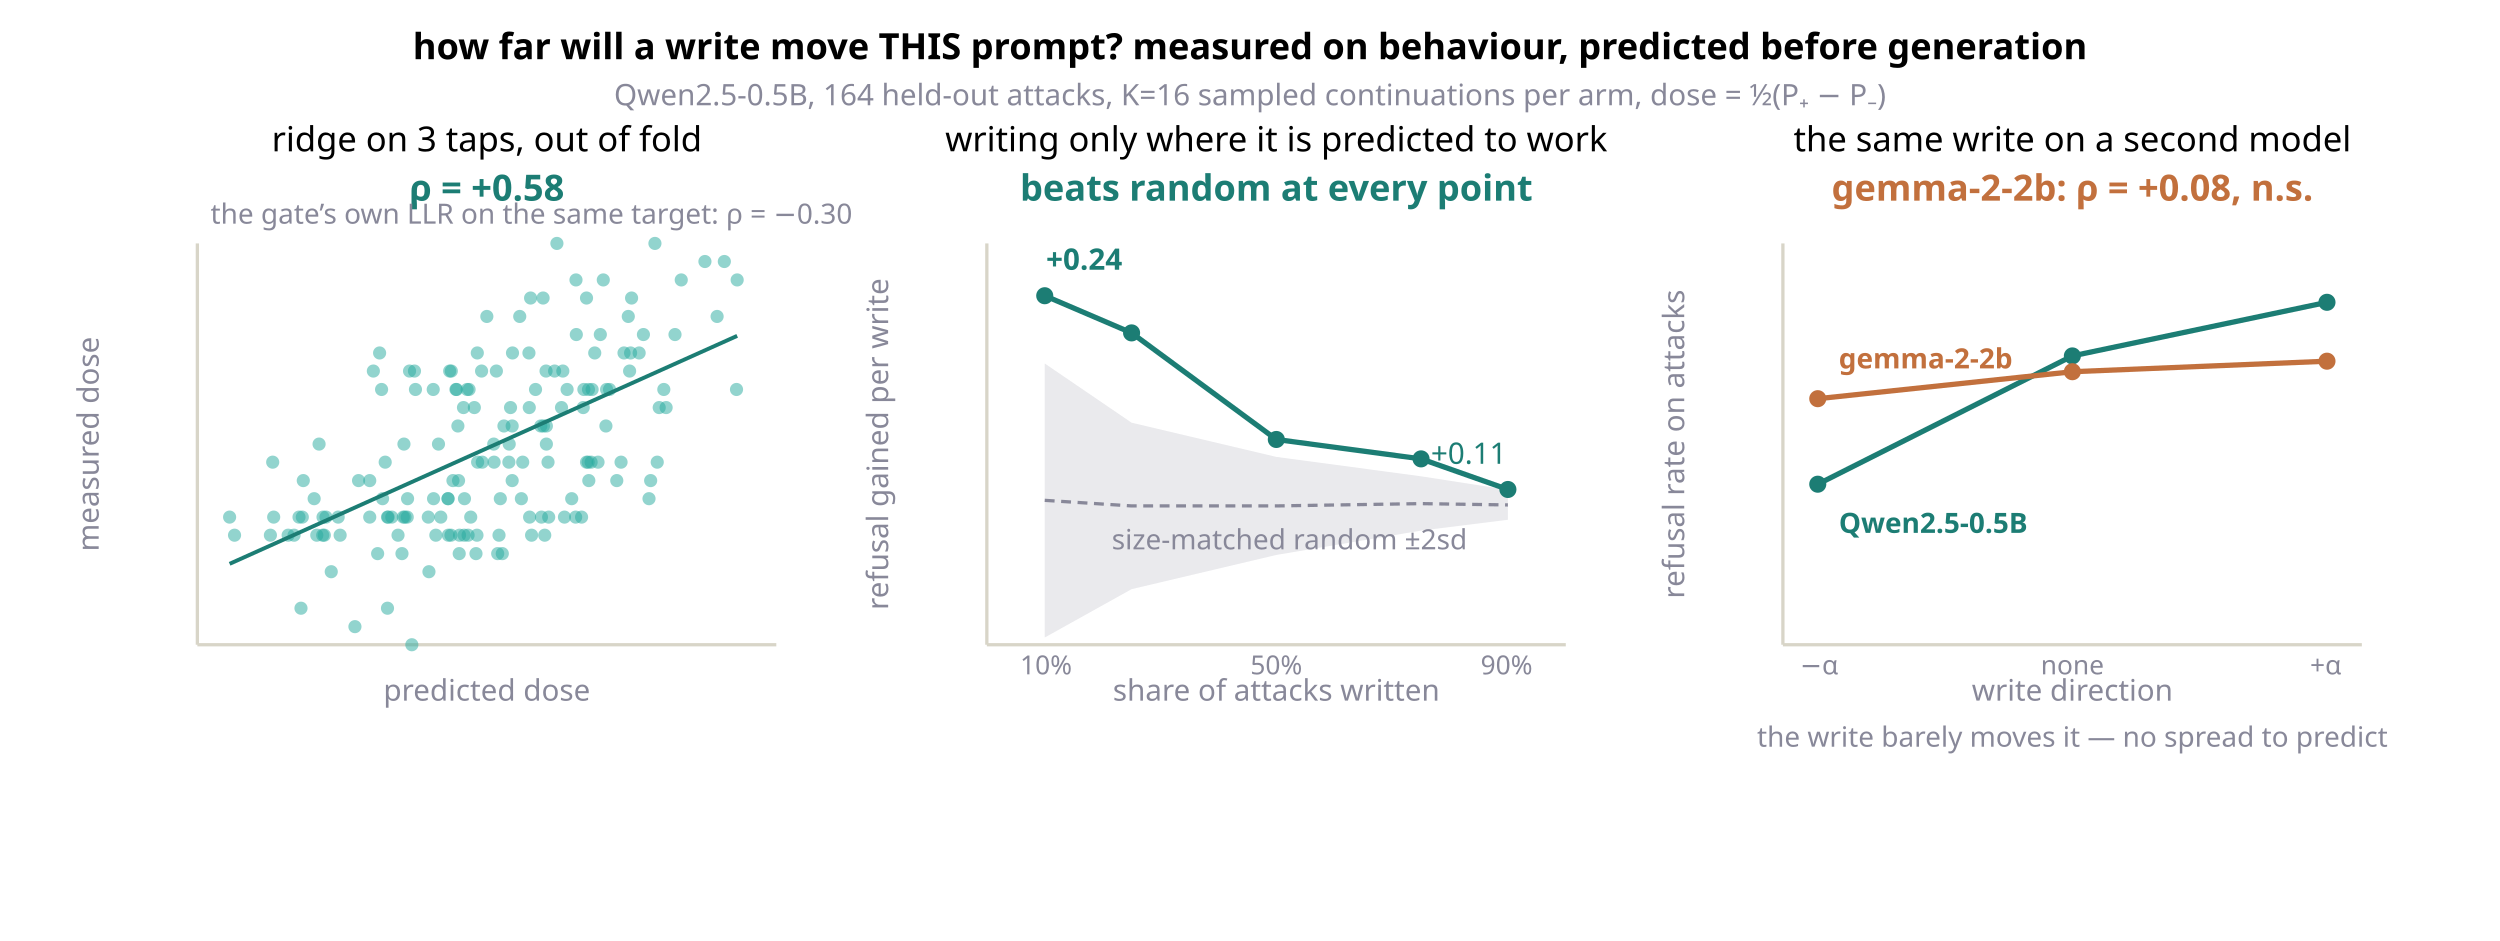
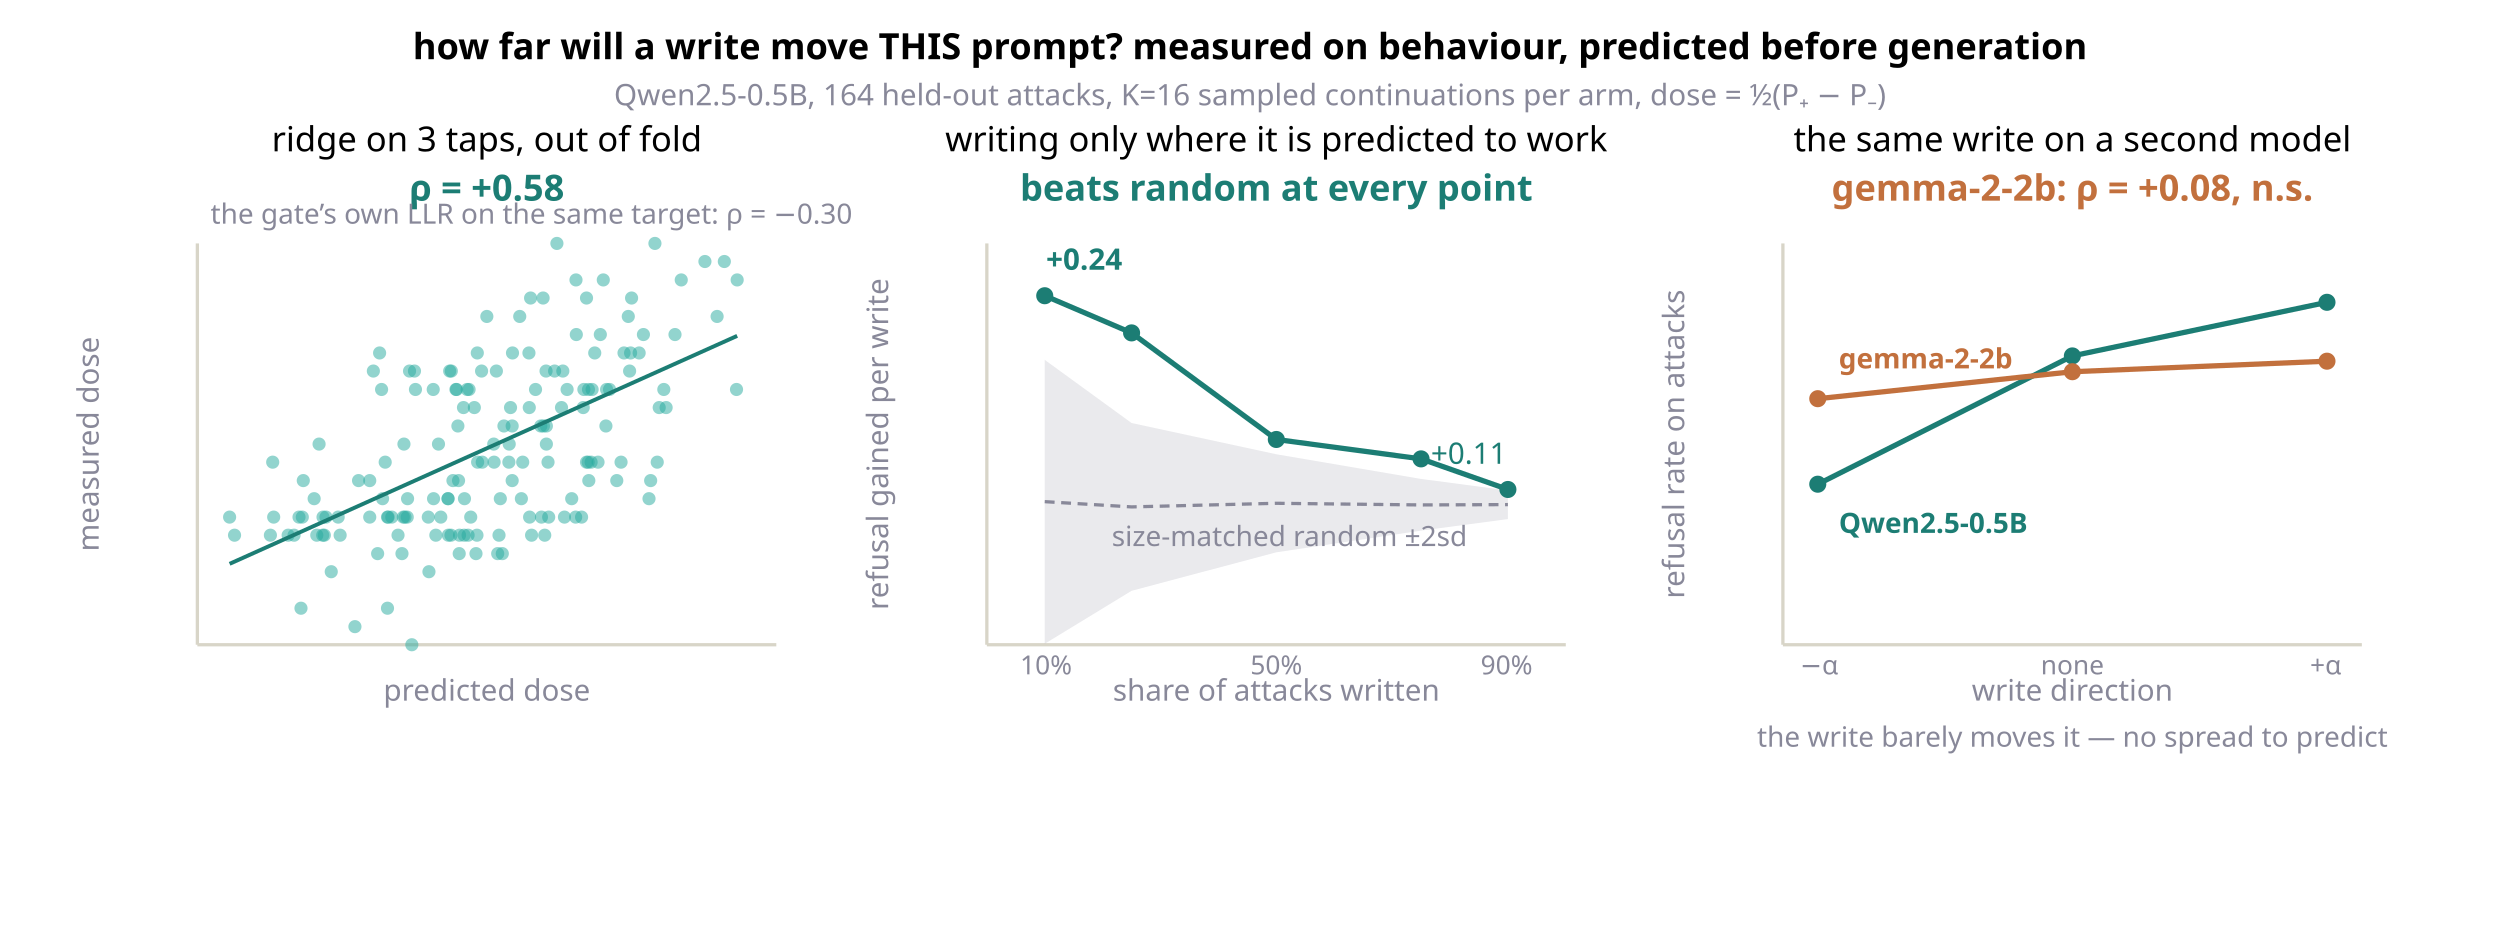
<svg xmlns="http://www.w3.org/2000/svg" viewBox="0 0 760 286" role="img" aria-label="Per-prompt behavioural steering dose: predicted vs measured, gate selection, and the second model" font-family="ui-sans-serif,system-ui,sans-serif">
  <text x="380" y="18" text-anchor="middle" font-size="11" font-weight="600" fill="currentColor">how far will a write move THIS prompt? measured on behaviour, predicted before generation</text>
  <text x="380" y="32" text-anchor="middle" font-size="9" fill="#889">Qwen2.5-0.5B, 164 held-out attacks, K=16 sampled continuations per arm, dose = ½(P₊ − P₋)</text>
  <text x="148" y="46" text-anchor="middle" font-size="10.5" fill="currentColor">ridge on 3 taps, out of fold</text>
  <text x="148" y="61" text-anchor="middle" font-size="11" font-weight="600" fill="#1c7d74">ρ = +0.58</text>
  <line x1="60" y1="196" x2="236" y2="196" stroke="#d8d5c8" />
  <line x1="60" y1="196" x2="60" y2="74" stroke="#d8d5c8" />
  <text x="148" y="213" text-anchor="middle" font-size="9" fill="#889">predicted dose</text>
  <text x="30" y="135" text-anchor="middle" font-size="9" fill="#889" transform="rotate(-90 30 135)">measured dose</text>
  <circle cx="136.7" cy="112.8" r="2" fill="#26A99D" opacity="0.5" />
  <circle cx="176.8" cy="157.2" r="2" fill="#26A99D" opacity="0.5" />
  <circle cx="102.8" cy="157.2" r="2" fill="#26A99D" opacity="0.5" />
  <circle cx="188.8" cy="140.5" r="2" fill="#26A99D" opacity="0.5" />
  <circle cx="118.0" cy="157.2" r="2" fill="#26A99D" opacity="0.5" />
  <circle cx="136.2" cy="151.6" r="2" fill="#26A99D" opacity="0.5" />
  <circle cx="179.7" cy="140.5" r="2" fill="#26A99D" opacity="0.5" />
  <circle cx="123.1" cy="157.2" r="2" fill="#26A99D" opacity="0.5" />
  <circle cx="165.1" cy="90.6" r="2" fill="#26A99D" opacity="0.5" />
  <circle cx="160.8" cy="107.3" r="2" fill="#26A99D" opacity="0.5" />
  <circle cx="150.9" cy="112.8" r="2" fill="#26A99D" opacity="0.5" />
  <circle cx="146.4" cy="112.8" r="2" fill="#26A99D" opacity="0.5" />
  <circle cx="142.3" cy="162.7" r="2" fill="#26A99D" opacity="0.5" />
  <circle cx="146.6" cy="140.5" r="2" fill="#26A99D" opacity="0.5" />
  <circle cx="113.5" cy="112.8" r="2" fill="#26A99D" opacity="0.5" />
  <circle cx="180.0" cy="118.4" r="2" fill="#26A99D" opacity="0.5" />
  <circle cx="123.8" cy="157.2" r="2" fill="#26A99D" opacity="0.5" />
  <circle cx="223.9" cy="118.4" r="2" fill="#26A99D" opacity="0.5" />
  <circle cx="151.3" cy="168.3" r="2" fill="#26A99D" opacity="0.5" />
  <circle cx="92.2" cy="146.1" r="2" fill="#26A99D" opacity="0.5" />
  <circle cx="155.8" cy="107.3" r="2" fill="#26A99D" opacity="0.5" />
  <circle cx="115.4" cy="107.3" r="2" fill="#26A99D" opacity="0.5" />
  <circle cx="69.8" cy="157.2" r="2" fill="#26A99D" opacity="0.5" />
  <circle cx="179.0" cy="146.1" r="2" fill="#26A99D" opacity="0.5" />
  <circle cx="136.2" cy="151.6" r="2" fill="#26A99D" opacity="0.5" />
  <circle cx="122.6" cy="157.2" r="2" fill="#26A99D" opacity="0.5" />
  <circle cx="114.8" cy="168.3" r="2" fill="#26A99D" opacity="0.5" />
  <circle cx="144.2" cy="123.9" r="2" fill="#26A99D" opacity="0.5" />
  <circle cx="139.6" cy="168.3" r="2" fill="#26A99D" opacity="0.5" />
  <circle cx="158.5" cy="151.6" r="2" fill="#26A99D" opacity="0.5" />
  <circle cx="187.5" cy="146.1" r="2" fill="#26A99D" opacity="0.5" />
  <circle cx="137.1" cy="162.7" r="2" fill="#26A99D" opacity="0.5" />
  <circle cx="200.4" cy="123.9" r="2" fill="#26A99D" opacity="0.5" />
  <circle cx="191.7" cy="107.3" r="2" fill="#26A99D" opacity="0.5" />
  <circle cx="170.7" cy="123.9" r="2" fill="#26A99D" opacity="0.5" />
  <circle cx="189.7" cy="107.3" r="2" fill="#26A99D" opacity="0.5" />
  <circle cx="142.6" cy="118.4" r="2" fill="#26A99D" opacity="0.5" />
  <circle cx="151.7" cy="162.7" r="2" fill="#26A99D" opacity="0.5" />
  <circle cx="125.2" cy="196.0" r="2" fill="#26A99D" opacity="0.5" />
  <circle cx="178.3" cy="140.5" r="2" fill="#26A99D" opacity="0.5" />
  <circle cx="99.1" cy="157.2" r="2" fill="#26A99D" opacity="0.5" />
  <circle cx="112.4" cy="146.1" r="2" fill="#26A99D" opacity="0.5" />
  <circle cx="136.3" cy="162.7" r="2" fill="#26A99D" opacity="0.5" />
  <circle cx="87.6" cy="162.7" r="2" fill="#26A99D" opacity="0.5" />
  <circle cx="195.6" cy="101.7" r="2" fill="#26A99D" opacity="0.5" />
  <circle cx="154.8" cy="135.0" r="2" fill="#26A99D" opacity="0.5" />
  <circle cx="117.8" cy="184.9" r="2" fill="#26A99D" opacity="0.5" />
  <circle cx="107.9" cy="190.5" r="2" fill="#26A99D" opacity="0.5" />
  <circle cx="145.2" cy="140.5" r="2" fill="#26A99D" opacity="0.5" />
  <circle cx="139.2" cy="129.5" r="2" fill="#26A99D" opacity="0.5" />
  <circle cx="91.5" cy="184.9" r="2" fill="#26A99D" opacity="0.5" />
  <circle cx="100.7" cy="173.8" r="2" fill="#26A99D" opacity="0.5" />
  <circle cx="95.5" cy="151.6" r="2" fill="#26A99D" opacity="0.5" />
  <circle cx="126.3" cy="118.4" r="2" fill="#26A99D" opacity="0.5" />
  <circle cx="130.4" cy="173.8" r="2" fill="#26A99D" opacity="0.5" />
  <circle cx="98.1" cy="162.7" r="2" fill="#26A99D" opacity="0.5" />
  <circle cx="152.1" cy="151.6" r="2" fill="#26A99D" opacity="0.5" />
  <circle cx="142.0" cy="118.4" r="2" fill="#26A99D" opacity="0.5" />
  <circle cx="133.3" cy="135.0" r="2" fill="#26A99D" opacity="0.5" />
  <circle cx="116.3" cy="151.6" r="2" fill="#26A99D" opacity="0.5" />
  <circle cx="184.2" cy="129.5" r="2" fill="#26A99D" opacity="0.5" />
  <circle cx="166.8" cy="157.2" r="2" fill="#26A99D" opacity="0.5" />
  <circle cx="178.9" cy="118.4" r="2" fill="#26A99D" opacity="0.5" />
  <circle cx="177.5" cy="118.4" r="2" fill="#26A99D" opacity="0.5" />
  <circle cx="131.7" cy="118.4" r="2" fill="#26A99D" opacity="0.5" />
  <circle cx="166.0" cy="112.8" r="2" fill="#26A99D" opacity="0.5" />
  <circle cx="162.8" cy="118.4" r="2" fill="#26A99D" opacity="0.5" />
  <circle cx="96.3" cy="162.7" r="2" fill="#26A99D" opacity="0.5" />
  <circle cx="205.2" cy="101.7" r="2" fill="#26A99D" opacity="0.5" />
  <circle cx="185.3" cy="118.4" r="2" fill="#26A99D" opacity="0.5" />
  <circle cx="152.7" cy="168.3" r="2" fill="#26A99D" opacity="0.5" />
  <circle cx="126.0" cy="112.8" r="2" fill="#26A99D" opacity="0.5" />
  <circle cx="178.3" cy="90.6" r="2" fill="#26A99D" opacity="0.5" />
  <circle cx="155.2" cy="123.9" r="2" fill="#26A99D" opacity="0.5" />
  <circle cx="145.0" cy="162.7" r="2" fill="#26A99D" opacity="0.5" />
  <circle cx="178.8" cy="140.5" r="2" fill="#26A99D" opacity="0.5" />
  <circle cx="153.2" cy="129.5" r="2" fill="#26A99D" opacity="0.5" />
  <circle cx="177.3" cy="123.9" r="2" fill="#26A99D" opacity="0.5" />
  <circle cx="168.6" cy="112.8" r="2" fill="#26A99D" opacity="0.5" />
  <circle cx="103.4" cy="162.7" r="2" fill="#26A99D" opacity="0.5" />
  <circle cx="184.4" cy="118.4" r="2" fill="#26A99D" opacity="0.5" />
  <circle cx="166.6" cy="140.5" r="2" fill="#26A99D" opacity="0.5" />
  <circle cx="166.1" cy="129.5" r="2" fill="#26A99D" opacity="0.5" />
  <circle cx="97.0" cy="135.0" r="2" fill="#26A99D" opacity="0.5" />
  <circle cx="181.8" cy="140.5" r="2" fill="#26A99D" opacity="0.5" />
  <circle cx="154.7" cy="140.5" r="2" fill="#26A99D" opacity="0.5" />
  <circle cx="130.2" cy="157.2" r="2" fill="#26A99D" opacity="0.5" />
  <circle cx="201.8" cy="118.4" r="2" fill="#26A99D" opacity="0.5" />
  <circle cx="160.9" cy="123.9" r="2" fill="#26A99D" opacity="0.5" />
  <circle cx="173.8" cy="151.6" r="2" fill="#26A99D" opacity="0.5" />
  <circle cx="148.0" cy="96.2" r="2" fill="#26A99D" opacity="0.5" />
  <circle cx="82.2" cy="162.7" r="2" fill="#26A99D" opacity="0.5" />
  <circle cx="137.2" cy="112.8" r="2" fill="#26A99D" opacity="0.5" />
  <circle cx="183.4" cy="85.1" r="2" fill="#26A99D" opacity="0.5" />
  <circle cx="175.2" cy="101.7" r="2" fill="#26A99D" opacity="0.5" />
  <circle cx="143.1" cy="157.2" r="2" fill="#26A99D" opacity="0.5" />
  <circle cx="141.1" cy="162.7" r="2" fill="#26A99D" opacity="0.5" />
  <circle cx="197.8" cy="146.1" r="2" fill="#26A99D" opacity="0.5" />
  <circle cx="138.6" cy="118.4" r="2" fill="#26A99D" opacity="0.5" />
  <circle cx="158.0" cy="96.2" r="2" fill="#26A99D" opacity="0.5" />
  <circle cx="165.6" cy="162.7" r="2" fill="#26A99D" opacity="0.5" />
  <circle cx="150.1" cy="135.0" r="2" fill="#26A99D" opacity="0.5" />
  <circle cx="218.0" cy="96.2" r="2" fill="#26A99D" opacity="0.5" />
  <circle cx="98.2" cy="157.2" r="2" fill="#26A99D" opacity="0.5" />
  <circle cx="197.3" cy="151.6" r="2" fill="#26A99D" opacity="0.5" />
  <circle cx="224.1" cy="85.1" r="2" fill="#26A99D" opacity="0.5" />
  <circle cx="171.1" cy="112.8" r="2" fill="#26A99D" opacity="0.5" />
  <circle cx="172.4" cy="118.4" r="2" fill="#26A99D" opacity="0.5" />
  <circle cx="191.0" cy="96.2" r="2" fill="#26A99D" opacity="0.5" />
  <circle cx="137.7" cy="146.1" r="2" fill="#26A99D" opacity="0.5" />
  <circle cx="124.5" cy="112.8" r="2" fill="#26A99D" opacity="0.5" />
  <circle cx="144.7" cy="168.3" r="2" fill="#26A99D" opacity="0.5" />
  <circle cx="117.8" cy="157.2" r="2" fill="#26A99D" opacity="0.5" />
  <circle cx="116.0" cy="118.4" r="2" fill="#26A99D" opacity="0.5" />
  <circle cx="214.3" cy="79.5" r="2" fill="#26A99D" opacity="0.5" />
  <circle cx="98.6" cy="162.7" r="2" fill="#26A99D" opacity="0.5" />
  <circle cx="207.1" cy="85.1" r="2" fill="#26A99D" opacity="0.5" />
  <circle cx="121.0" cy="162.7" r="2" fill="#26A99D" opacity="0.5" />
  <circle cx="109.0" cy="146.1" r="2" fill="#26A99D" opacity="0.5" />
  <circle cx="122.8" cy="135.0" r="2" fill="#26A99D" opacity="0.5" />
  <circle cx="180.8" cy="107.3" r="2" fill="#26A99D" opacity="0.5" />
  <circle cx="90.9" cy="157.2" r="2" fill="#26A99D" opacity="0.5" />
  <circle cx="171.6" cy="157.2" r="2" fill="#26A99D" opacity="0.5" />
  <circle cx="140.9" cy="123.9" r="2" fill="#26A99D" opacity="0.5" />
  <circle cx="122.2" cy="168.3" r="2" fill="#26A99D" opacity="0.5" />
  <circle cx="119.1" cy="157.2" r="2" fill="#26A99D" opacity="0.5" />
  <circle cx="112.4" cy="157.2" r="2" fill="#26A99D" opacity="0.5" />
  <circle cx="155.7" cy="129.5" r="2" fill="#26A99D" opacity="0.5" />
  <circle cx="164.4" cy="129.5" r="2" fill="#26A99D" opacity="0.5" />
  <circle cx="82.9" cy="140.5" r="2" fill="#26A99D" opacity="0.5" />
  <circle cx="91.9" cy="157.2" r="2" fill="#26A99D" opacity="0.5" />
  <circle cx="131.8" cy="151.6" r="2" fill="#26A99D" opacity="0.5" />
  <circle cx="89.4" cy="162.7" r="2" fill="#26A99D" opacity="0.5" />
  <circle cx="71.3" cy="162.7" r="2" fill="#26A99D" opacity="0.5" />
  <circle cx="166.1" cy="135.0" r="2" fill="#26A99D" opacity="0.5" />
  <circle cx="220.2" cy="79.5" r="2" fill="#26A99D" opacity="0.5" />
  <circle cx="199.8" cy="140.5" r="2" fill="#26A99D" opacity="0.5" />
  <circle cx="202.5" cy="123.9" r="2" fill="#26A99D" opacity="0.5" />
  <circle cx="145.1" cy="107.3" r="2" fill="#26A99D" opacity="0.5" />
  <circle cx="123.9" cy="151.6" r="2" fill="#26A99D" opacity="0.5" />
  <circle cx="161.0" cy="157.2" r="2" fill="#26A99D" opacity="0.5" />
  <circle cx="182.5" cy="101.7" r="2" fill="#26A99D" opacity="0.5" />
  <circle cx="164.6" cy="157.2" r="2" fill="#26A99D" opacity="0.5" />
  <circle cx="175.0" cy="157.2" r="2" fill="#26A99D" opacity="0.5" />
  <circle cx="132.5" cy="162.7" r="2" fill="#26A99D" opacity="0.5" />
  <circle cx="194.3" cy="107.3" r="2" fill="#26A99D" opacity="0.5" />
  <circle cx="138.8" cy="118.4" r="2" fill="#26A99D" opacity="0.5" />
  <circle cx="139.4" cy="146.1" r="2" fill="#26A99D" opacity="0.5" />
  <circle cx="83.2" cy="157.2" r="2" fill="#26A99D" opacity="0.5" />
  <circle cx="161.6" cy="162.7" r="2" fill="#26A99D" opacity="0.5" />
  <circle cx="150.2" cy="140.5" r="2" fill="#26A99D" opacity="0.5" />
  <circle cx="139.7" cy="162.7" r="2" fill="#26A99D" opacity="0.5" />
  <circle cx="191.4" cy="112.8" r="2" fill="#26A99D" opacity="0.5" />
  <circle cx="155.7" cy="146.1" r="2" fill="#26A99D" opacity="0.5" />
  <circle cx="134.0" cy="157.2" r="2" fill="#26A99D" opacity="0.5" />
  <circle cx="169.3" cy="74.0" r="2" fill="#26A99D" opacity="0.5" />
  <circle cx="141.2" cy="151.6" r="2" fill="#26A99D" opacity="0.5" />
  <circle cx="175.1" cy="85.1" r="2" fill="#26A99D" opacity="0.5" />
  <circle cx="161.3" cy="90.6" r="2" fill="#26A99D" opacity="0.5" />
  <circle cx="117.1" cy="140.5" r="2" fill="#26A99D" opacity="0.5" />
  <circle cx="199.1" cy="74.0" r="2" fill="#26A99D" opacity="0.5" />
  <circle cx="192.0" cy="90.6" r="2" fill="#26A99D" opacity="0.5" />
  <circle cx="165.2" cy="129.5" r="2" fill="#26A99D" opacity="0.5" />
  <circle cx="158.9" cy="140.5" r="2" fill="#26A99D" opacity="0.5" />
  <line x1="69.8" y1="171.4" x2="224.1" y2="102.1" stroke="#1c7d74" stroke-width="1.2" />
  <text x="64" y="68" font-size="8.5" fill="#889">the gate’s own LLR on the same target: ρ = −0.30</text>
  <text x="388" y="46" text-anchor="middle" font-size="10.5" fill="currentColor">writing only where it is predicted to work</text>
  <text x="388" y="61" text-anchor="middle" font-size="11" font-weight="600" fill="#1c7d74">beats random at every point</text>
  <line x1="300" y1="196" x2="476" y2="196" stroke="#d8d5c8" />
  <line x1="300" y1="196" x2="300" y2="74" stroke="#d8d5c8" />
  <text x="388" y="213" text-anchor="middle" font-size="9" fill="#889">share of attacks written</text>
  <text x="270" y="135" text-anchor="middle" font-size="9" fill="#889" transform="rotate(-90 270 135)">refusal gained per write</text>
-   <polygon points="317.6,110.5 344.0,128.5 388.0,138.9 432.0,144.8 458.4,148.9 458.4,158.0 432.0,161.3 388.0,168.7 344.0,179.1 317.6,193.8" fill="#889" opacity="0.18" />
-   <polyline points="317.6,152.1 344.0,153.8 388.0,153.8 432.0,153.1 458.4,153.5" fill="none" stroke="#889" stroke-width="1" stroke-dasharray="3 2" />
+   <polygon points="317.6,109.4 344.0,128.6 388.0,138.1 432.0,145.6 458.4,149.1 458.4,157.8 432.0,161.3 388.0,167.9 344.0,179.6 317.6,195.7" fill="#889" opacity="0.18" />
+   <polyline points="317.6,152.5 344.0,154.1 388.0,153.0 432.0,153.5 458.4,153.4" fill="none" stroke="#889" stroke-width="1" stroke-dasharray="3 2" />
  <polyline points="317.6,89.9 344.0,101.2 388.0,133.6 432.0,139.5 458.4,148.8" fill="none" stroke="#1c7d74" stroke-width="1.6" />
  <circle cx="317.6" cy="89.9" r="2.6" fill="#1c7d74" />
  <circle cx="344.0" cy="101.2" r="2.6" fill="#1c7d74" />
  <circle cx="388.0" cy="133.6" r="2.6" fill="#1c7d74" />
  <circle cx="432.0" cy="139.5" r="2.6" fill="#1c7d74" />
  <circle cx="458.4" cy="148.8" r="2.6" fill="#1c7d74" />
  <text x="318" y="82" text-anchor="start" font-size="9" font-weight="600" fill="#1c7d74">+0.24</text>
  <text x="458" y="141" text-anchor="end" font-size="9" fill="#1c7d74">+0.11</text>
-   <text x="392" y="167" text-anchor="middle" font-size="8.5" fill="#889">size-matched random ±2sd</text>
+   <text x="392" y="166" text-anchor="middle" font-size="8.5" fill="#889">size-matched random ±2sd</text>
  <text x="318" y="205" text-anchor="middle" font-size="8" fill="#889">10%</text>
  <text x="388" y="205" text-anchor="middle" font-size="8" fill="#889">50%</text>
  <text x="458" y="205" text-anchor="middle" font-size="8" fill="#889">90%</text>
  <text x="630" y="46" text-anchor="middle" font-size="10.5" fill="currentColor">the same write on a second model</text>
  <text x="630" y="61" text-anchor="middle" font-size="11" font-weight="600" fill="#c2703d">gemma-2-2b: ρ = +0.08, n.s.</text>
  <line x1="542" y1="196" x2="718" y2="196" stroke="#d8d5c8" />
  <line x1="542" y1="196" x2="542" y2="74" stroke="#d8d5c8" />
  <text x="630" y="213" text-anchor="middle" font-size="9" fill="#889">write direction</text>
  <text x="512" y="135" text-anchor="middle" font-size="9" fill="#889" transform="rotate(-90 512 135)">refusal rate on attacks</text>
  <polyline points="552.6,147.2 630.0,108.2 707.4,91.9" fill="none" stroke="#1c7d74" stroke-width="1.6" />
  <circle cx="552.6" cy="147.2" r="2.6" fill="#1c7d74" />
  <circle cx="630.0" cy="108.2" r="2.6" fill="#1c7d74" />
  <circle cx="707.4" cy="91.9" r="2.6" fill="#1c7d74" />
  <text x="559" y="162" text-anchor="start" font-size="8.5" font-weight="600" fill="#1c7d74">Qwen2.5-0.5B</text>
  <polyline points="552.6,121.2 630.0,113.0 707.4,109.8" fill="none" stroke="#c2703d" stroke-width="1.6" />
  <circle cx="552.6" cy="121.2" r="2.6" fill="#c2703d" />
  <circle cx="630.0" cy="113.0" r="2.6" fill="#c2703d" />
  <circle cx="707.4" cy="109.8" r="2.6" fill="#c2703d" />
  <text x="559" y="112" text-anchor="start" font-size="8.5" font-weight="600" fill="#c2703d">gemma-2-2b</text>
  <text x="553" y="205" text-anchor="middle" font-size="8" fill="#889">−α</text>
  <text x="630" y="205" text-anchor="middle" font-size="8" fill="#889">none</text>
  <text x="707" y="205" text-anchor="middle" font-size="8" fill="#889">+α</text>
  <text x="630" y="227" text-anchor="middle" font-size="8.5" fill="#889">the write barely moves it — no spread to predict</text>
</svg>
